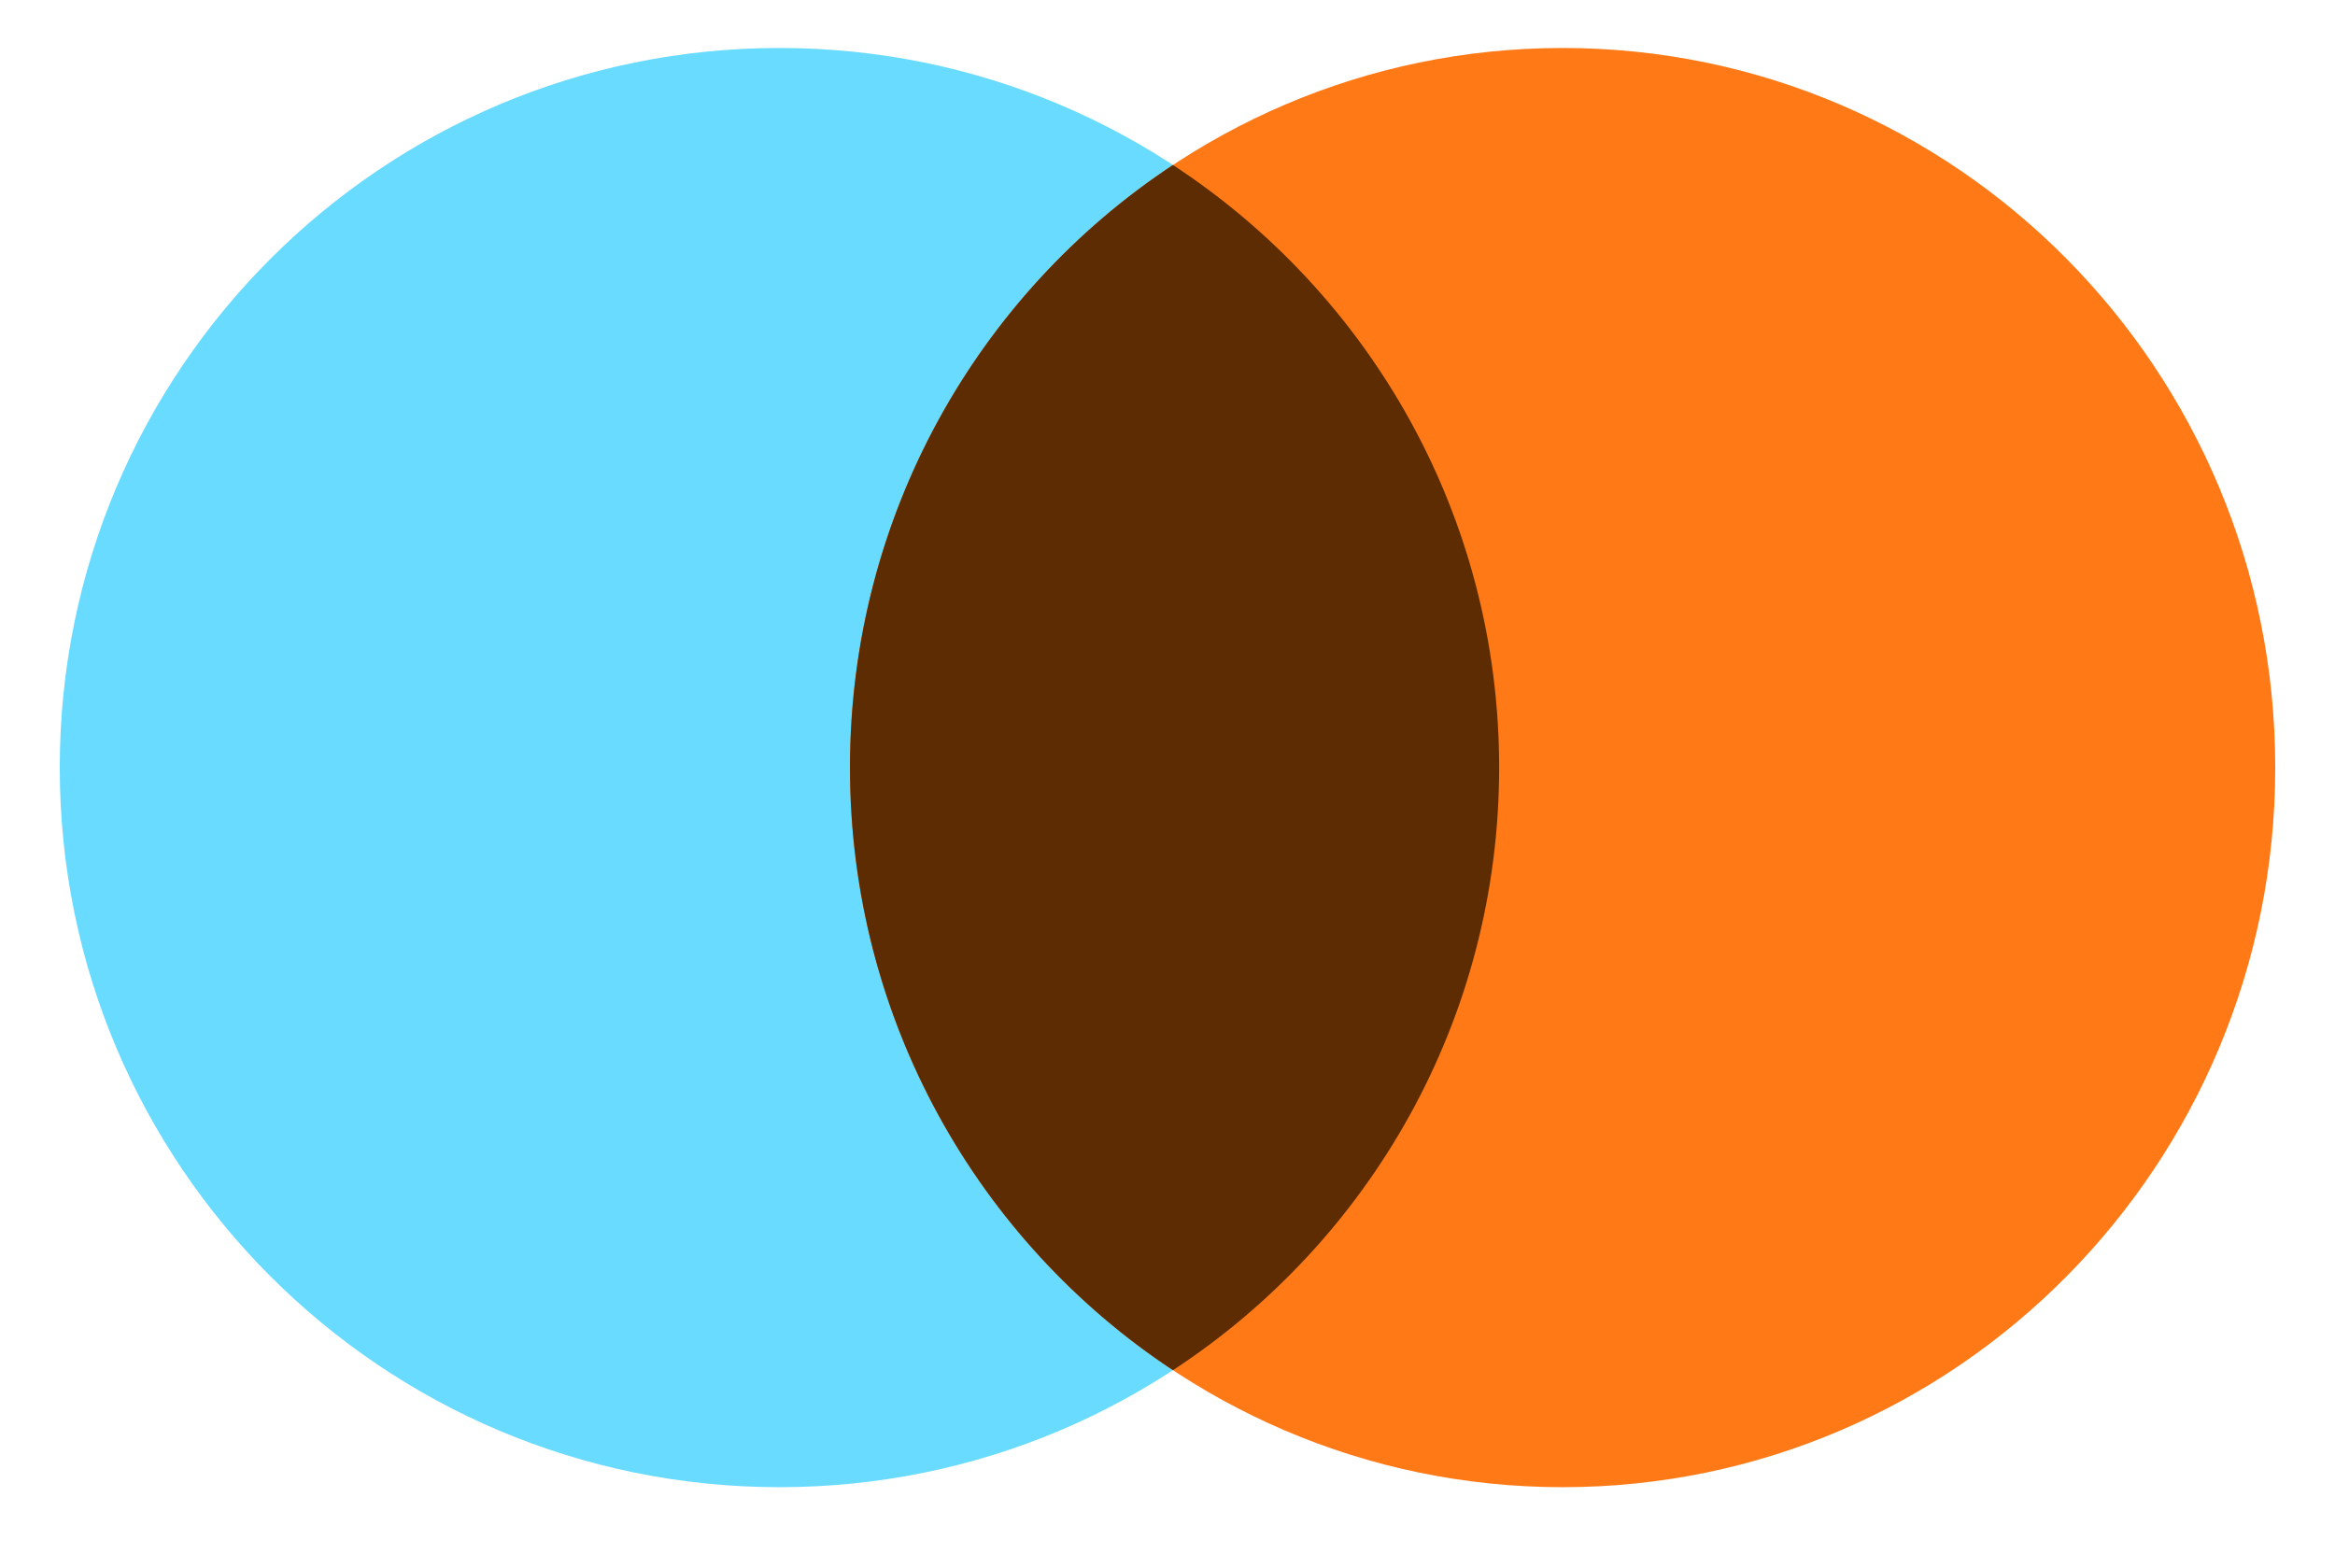
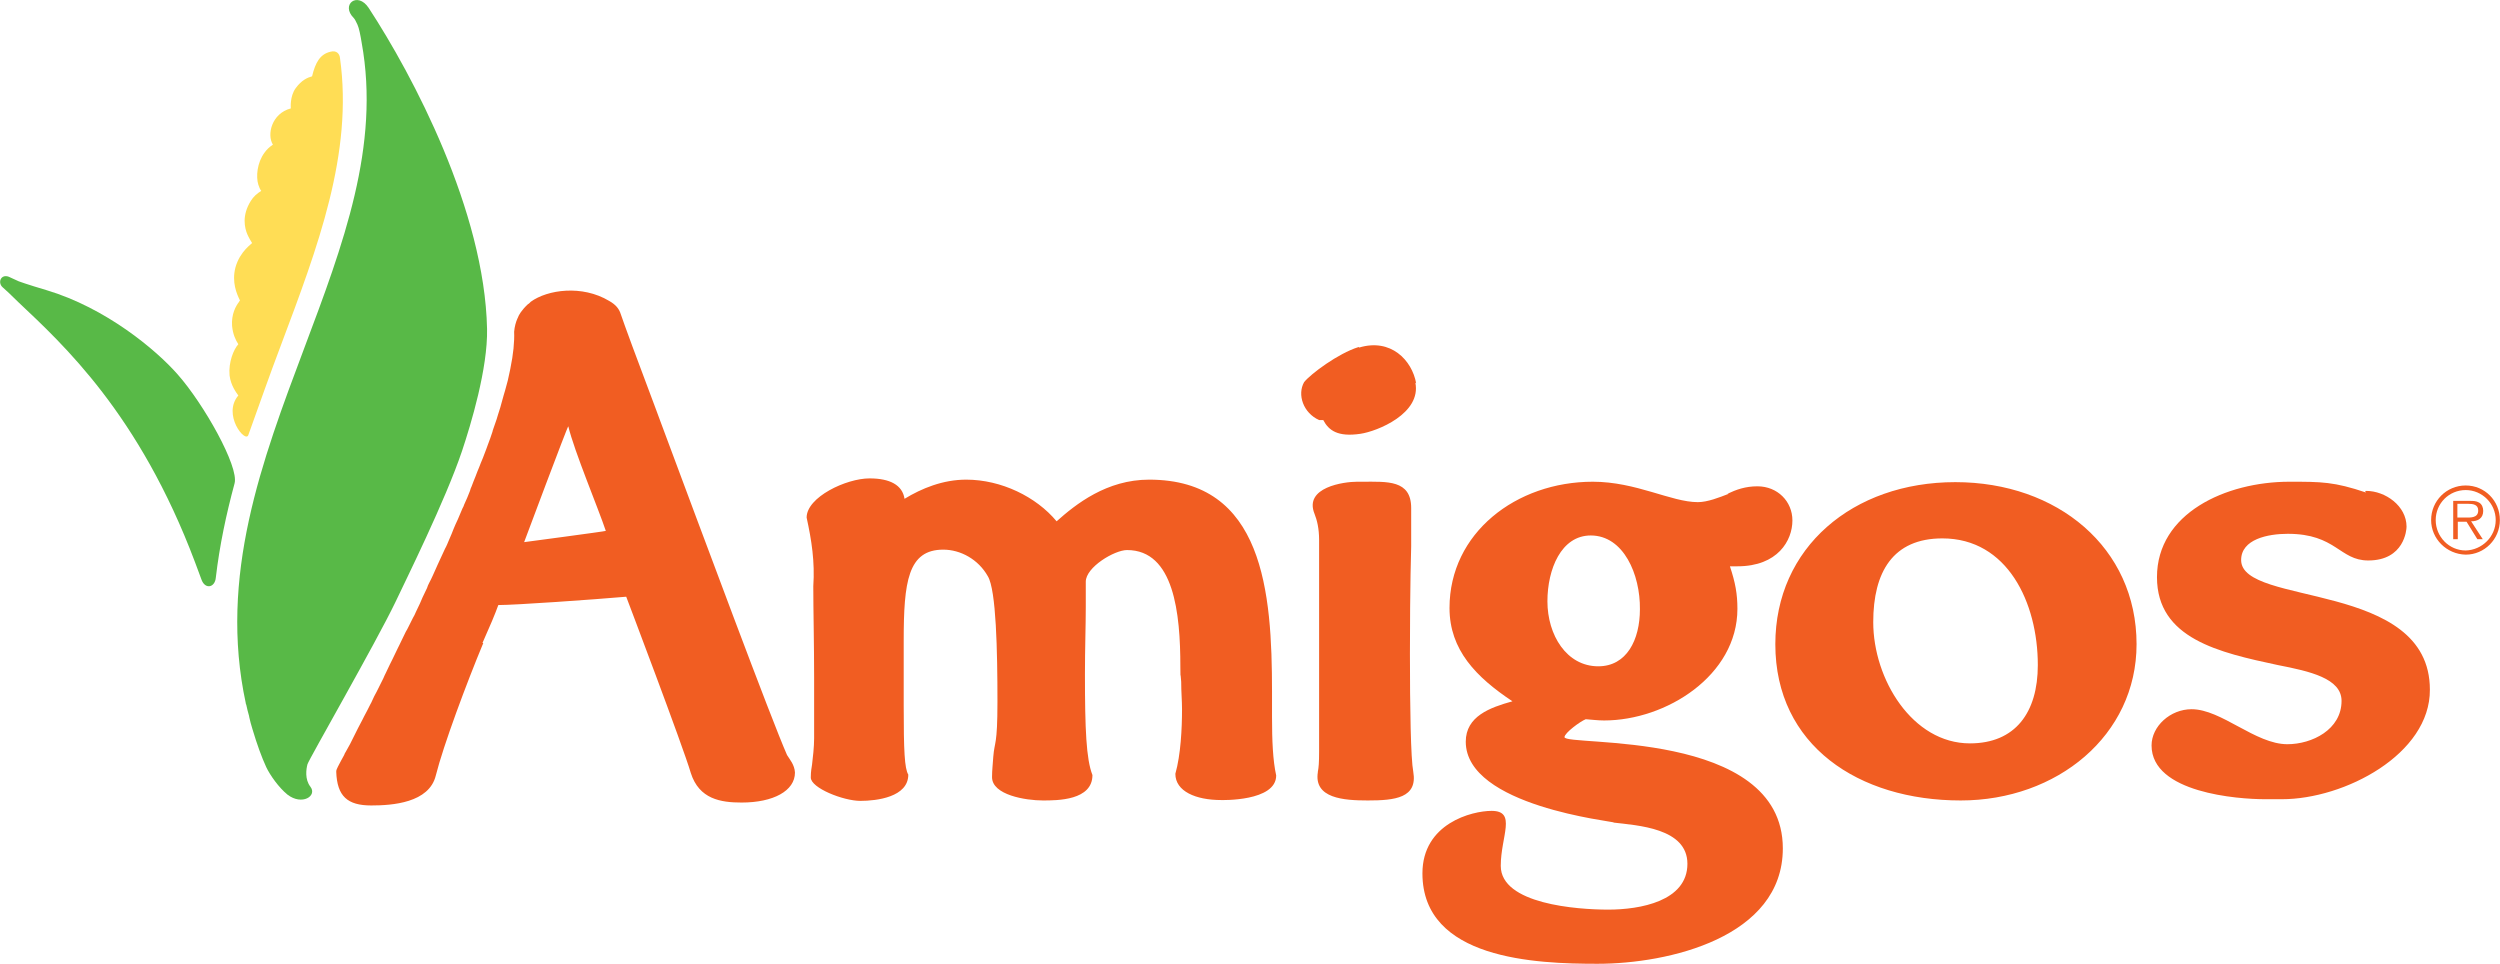
- <svg xmlns="http://www.w3.org/2000/svg" id="logo-14" width="73" height="49" viewBox="0 0 73 49" fill="none">
-   <path d="M46.868 24C46.868 36.426 36.794 46.5 24.368 46.5C11.941 46.5 1.868 36.426 1.868 24C1.868 11.574 11.941 1.5 24.368 1.5C36.794 1.5 46.868 11.574 46.868 24Z" class="ccustom" fill="#68DBFF" />
-   <path d="M71.132 24C71.132 36.426 61.157 46.5 48.853 46.5C36.548 46.5 26.573 36.426 26.573 24C26.573 11.574 36.548 1.5 48.853 1.5C61.157 1.5 71.132 11.574 71.132 24Z" class="ccompli1" fill="#FF7917" />
-   <path d="M36.67 42.842C42.811 38.824 46.868 31.886 46.868 24C46.868 16.114 42.811 9.176 36.67 5.159C30.59 9.176 26.573 16.114 26.573 24C26.573 31.886 30.59 38.824 36.67 42.842Z" class="ccompli2" fill="#5D2C02" />
+ <svg xmlns="http://www.w3.org/2000/svg" xml:space="preserve" id="layer" x="0" y="0" style="enable-background:new 0 0 652 652" version="1.1" viewBox="25.9 210.68 600.03 231.33">
+   <style>
+     .st0{fill:#f15d22}
+   </style>
+   <path d="M219.5 334.9c0-4.9 9.5-9.4 15.1-9.4 4.9 0 7.9 1.6 8.4 4.9 4.1-2.5 9.2-4.6 14.8-4.6 8.4 0 16.8 4.1 21.7 10 4.6-4.1 12-10 22.2-10 27.5 0 29.5 27 29.5 50.9v6.1c0 5.6.2 10.4 1 14 0 6.3-13.2 5.9-13.2 5.9-6.1 0-11-2.1-11-6.3 1.3-4.6 1.6-10.9 1.6-15.5 0-2.1-.2-4.1-.2-6.6-.2-3-.2-.2-.2-3.6 0-12.8-1.5-28-12.8-28-3 0-9.9 4.1-9.9 7.6v6.1c0 4.3-.2 10-.2 16.1 0 13.2.3 20.4 1.8 24.2 0 6.1-8.4 6.1-11.9 6.1-4.1 0-12.2-1.3-12.2-5.6 0-1.8.2-3.1.3-4.9.3-3.8 1-2.5 1-13.2 0-12.2-.3-26.8-2.3-30.1-2.3-4.1-6.6-6.4-10.7-6.4-8.5 0-9.5 7.7-9.5 21.9V380c0 10.9.2 15.1 1.1 16.6 0 5.4-7.6 6.3-11.5 6.3-4.1 0-11.9-3.1-11.9-5.6 0-1.6.2-2.3.3-3.1.2-1.6.5-4.3.5-6.3v-14.6c0-8.1-.2-16.1-.2-21.9.4-5.9-.4-11-1.6-16.5m62.5 4.3.3.3c-.2 0-.2-.1-.3-.3m70.1-45.1c7.6-2.3 12.7 3 13.7 8.6l-.2-.2c1.5 7.4-9.1 11.7-13.2 12.3-5.4.8-7.6-.8-8.9-3.3h-1c-3.8-1.7-5.3-6.1-3.6-9.1 1.6-2 8.2-6.9 13-8.4h.2zm-9.9 101.8c.2-1 .3-2.1.3-4.9v-50.7c0-2.8-.5-4.8-1.1-6.3-2.6-6.4 7.1-7.7 10.2-7.7h1.3c5.9 0 11.7-.5 11.7 6.3v9.2c0 .2-.3 9.2-.3 25.8 0 12.9.2 25.2.8 28.3 1.1 6.3-4.4 6.9-10.9 6.9-5.8 0-13-.5-12-6.8v-.1zm71.1 12.2c0-.3-35.6-3.9-35.6-19.4 0-6.1 5.8-8.2 11.2-9.7-8.7-5.8-15.1-12.3-15.1-22.4 0-18 16-30.3 34.4-30.3 10.4 0 18.8 4.9 25.2 4.9 2.3 0 5.1-1.1 7.4-2h-.3c2.1-1 4.3-1.8 7.2-1.8 4.8 0 8.4 3.6 8.4 8.2 0 4.8-3.5 11-13.2 11h-1.8c1.3 3.9 1.8 6.6 1.8 10.2 0 16-17.1 26.8-32 26.8-1.5 0-3-.2-4.4-.3-1.3.5-5.1 3.3-5.1 4.3 0 2.3 52.4-2.1 52.4 26.7 0 21.4-27.5 27.7-44.5 27.7-14.7 0-42-1-42-21.7 0-12 11.9-15 16.6-15 6.1 0 2.2 6.1 2.2 13.2 0 9.2 18.4 10.5 25.8 10.5 7.6 0 19-2 19-11 0-8.6-12-9.2-17.8-9.9h.2zm-5.6-68.9c-7.1 0-10.4 8.1-10.4 15.8 0 8.1 4.6 15.6 12.2 15.6 6.8 0 10-6.3 10-13.7.1-8.3-3.9-17.7-11.8-17.7" class="st0" />
+   <path d="M496.5 402.8c-24.5 0-44.5-13.2-44.5-37.5 0-23.2 18.6-38.9 43.2-38.9 24.5 0 43.5 15.7 43.5 38.9 0 21.9-19.1 37.5-42.2 37.5m-4.4-62.9c-11.9 0-16.6 8.1-16.6 20.1 0 13.7 9.4 29.1 23.2 29.1 10.9 0 16.3-7.4 16.3-18.8 0-15-7.3-30.4-22.9-30.4m81.5 62.6h-4.1c-6.4 0-27.2-1.5-27.2-12.9 0-4.6 4.5-8.7 9.6-8.7 7.2 0 15.3 8.4 23 8.4 5.9 0 13-3.5 13-10.4 0-5.4-7.6-7.1-15.3-8.6-14-3-29-6.3-29-21.1 0-15.3 16.5-22.9 31.8-22.9 7.7 0 10.7 0 18.4 2.6l-.2-.2c0-.2 0-.2.2-.2 4.6 0 9.7 3.6 9.7 8.6 0 .7-.5 8.1-9.2 8.1-6.9 0-7.7-6.4-19.3-6.4-4.8 0-11.2 1.3-11.2 6.3 0 11.2 45.3 4.8 45.3 31.1.1 15.5-20.5 26.3-35.5 26.3m-358.8-10.6c-3.8-8.6-20-52.2-30.4-80.1-.3-.9-.7-1.8-1-2.7-4.5-11.9-7.8-20.9-8.5-23-.4-1.3-1.2-2.3-2.8-3.2-6.5-3.9-14.8-2.7-18.8.2l-.3.3c-.1.1-.2.2-.4.3-1.5 1.4-2.2 2.6-2.4 3.2 0 .1-.1.2-.1.2-.4.9-.7 2-.8 3.2.1 2.4-.2 5.4-.9 8.8 0 .2-.1.3-.1.5-.3 1.6-.7 3.2-1.2 4.9-.1.3-.2.7-.3 1-.2.6-.3 1.2-.5 1.8-.1.4-.2.7-.3 1.1-.2.6-.4 1.3-.6 1.9-.1.3-.2.7-.3 1-.3.9-.6 1.7-.9 2.6 0 .1-.1.2-.1.4-.3 1-.7 2-1.1 3.1-.1.4-.3.7-.4 1.1-.3.7-.5 1.4-.8 2.1-.2.4-.3.8-.5 1.2-.3.7-.5 1.4-.8 2-.2.4-.3.9-.5 1.3-.3.7-.6 1.5-.9 2.3-.2.4-.3.7-.4 1.1-.4 1.1-.9 2.2-1.4 3.3-.1.3-.2.6-.4.9-.4.9-.7 1.7-1.1 2.6-.2.4-.4.9-.6 1.3-.3.7-.6 1.4-.9 2.2-.2.5-.4.9-.6 1.4-.3.7-.6 1.5-1 2.2-.2.4-.4.9-.6 1.3-.4.9-.8 1.7-1.2 2.6-.1.3-.3.6-.4.9-.5 1.1-1 2.3-1.6 3.4-.2.4-.4.8-.5 1.2-.4.8-.7 1.5-1.1 2.3-.2.5-.4.9-.6 1.4-.3.7-.7 1.4-1 2.1-.2.5-.4.9-.7 1.4-.4.7-.7 1.5-1.1 2.2-.2.4-.4.8-.6 1.1-.5 1.1-1.1 2.2-1.6 3.3l-.3.6c-.4.9-.9 1.8-1.3 2.7l-.6 1.2c-.3.7-.7 1.4-1 2.1-.2.4-.4.8-.6 1.3-.3.7-.7 1.3-1 2l-.6 1.2c-.4.7-.8 1.5-1.1 2.2-.1.3-.3.6-.4.8-.5 1-1 2-1.5 2.9-.1.3-.3.5-.4.8-.4.7-.7 1.4-1.1 2.1-.2.3-.3.7-.5 1l-.9 1.8c-.2.3-.3.7-.5 1-.3.6-.7 1.2-1 1.8-.2.3-.3.5-.4.8-.5.9-1.1 2-1.5 2.8-.2.5-.4.7-.4 1.2.2 5.9 2.7 8.1 8.4 8.1 5 0 13.9-.6 15.5-7.2 1.8-7.2 7.4-22.2 11.4-31.8h-.2c1.7-3.8 3.1-7.1 3.8-9.1 4.1 0 22.6-1.3 30.7-2 0 0 13.7 36.1 15.5 42.3 2 6.3 7.2 7.1 12.2 7.1 7.6 0 12.8-2.8 12.8-7.2-.1-1.9-1.3-3.2-1.9-4.2m-63.1-51.1s10.5-28.1 10.6-27.8c1.4 5.9 7.2 19.7 9 25.1 0 .1-19.6 2.7-19.6 2.7" class="st0" />
+   <path d="M107.5 224.6c-.1-1-.8-1.9-2.3-1.5-2.5.6-3.6 2.6-4.4 5.9-1.1.3-2.5.9-3.9 2.8-1.5 2-1.2 4.9-1.2 4.9-4.6 1.2-5.8 6.3-4.3 8.7-.9.6-1.5 1.2-2 1.9-1.8 2.4-2.1 5.8-1.5 7.7.2.6.4 1.1.7 1.5-1 .6-1.9 1.4-2.5 2.4-2.2 3.5-1.5 6.5-.8 8.1.3.7.9 1.7 1.1 2 .1.1-2.9 1.9-4 5.9-.9 3.5.3 6.3 1.1 7.9-.1.1-.2.2-.2.3-.8 1-1.9 3-1.7 5.8.2 2 .8 3.3 1.5 4.4-1.1 1.2-2.4 4.3-2.1 7.5.3 2.4 1.6 4.1 2.1 4.8-3.9 4.6 1.7 11.5 2.4 9.5 2.6-7.2 5.1-14.4 7.8-21.5 8.9-23.7 17.4-46.1 14.2-69" style="fill:#fd5" />
+   <path d="M142.8 289.6c-.6-28.3-17.8-60.8-28.4-77-2.7-4.1-6.8-.8-3.6 2.4.3.3.5.8.9 1.6.4.9.7 2.5 1 4.3 4.5 24.8-4.4 48.4-13.8 73.4-10.1 26.9-20.6 54.7-14 85.2 0 .1 0 .2.1.3.2.9.4 1.8.7 2.8v.1c.2 1 .5 2 .8 3 1.1 3.7 2.2 6.7 3.3 9.1.9 1.9 3 4.9 5.1 6.6 3.5 2.7 7.2.3 5.5-1.9-1.4-1.8-1-4.3-.7-5.4.3-1.1 16.5-29.3 21.1-38.9 2.4-5.1 12-24.4 16-36.3 2.1-6.3 6.2-19.8 6-29.3m-74.3 10.9c-5.1-5.8-17.1-15.9-31.5-20.2-.1 0-5.3-1.6-6.6-2.1-1.2-.5-2.3-1.1-2.4-1.1-1.9-.7-2.7 1.4-1.5 2.5.8.7 2.1 1.9 3.8 3.6 10.7 10.1 29 26.8 42.4 62.4 0 0 1.1 3 1.6 4.3.9 2.3 3.2 1.8 3.4-.6.9-7.7 2.5-15.2 4.5-22.6 1.1-4-7.4-19.1-13.7-26.2" style="fill:#58b947" />
+   <path d="M609.4 335.5c0-4.6 3.7-8.3 8.3-8.3 4.6 0 8.2 3.7 8.2 8.3 0 4.6-3.7 8.3-8.2 8.3-4.6-.1-8.3-3.8-8.3-8.3m15.5 0c0-4-3.3-7.2-7.2-7.2-4 0-7.2 3.2-7.2 7.2s3.2 7.3 7.2 7.3c3.9-.1 7.2-3.3 7.2-7.3m-3.1 4.6h-1.3l-2.6-4.2h-2.1v4.2h-1.1v-9.2h4c.8 0 1.5 0 2.2.4.7.4 1 1.2 1 2 0 1.8-1.3 2.5-2.9 2.5l2.8 4.3zm-4.4-5.2c1.3 0 3.3.2 3.3-1.7 0-1.4-1.2-1.6-2.4-1.6h-2.6v3.3h1.7z" class="st0" />
</svg>
